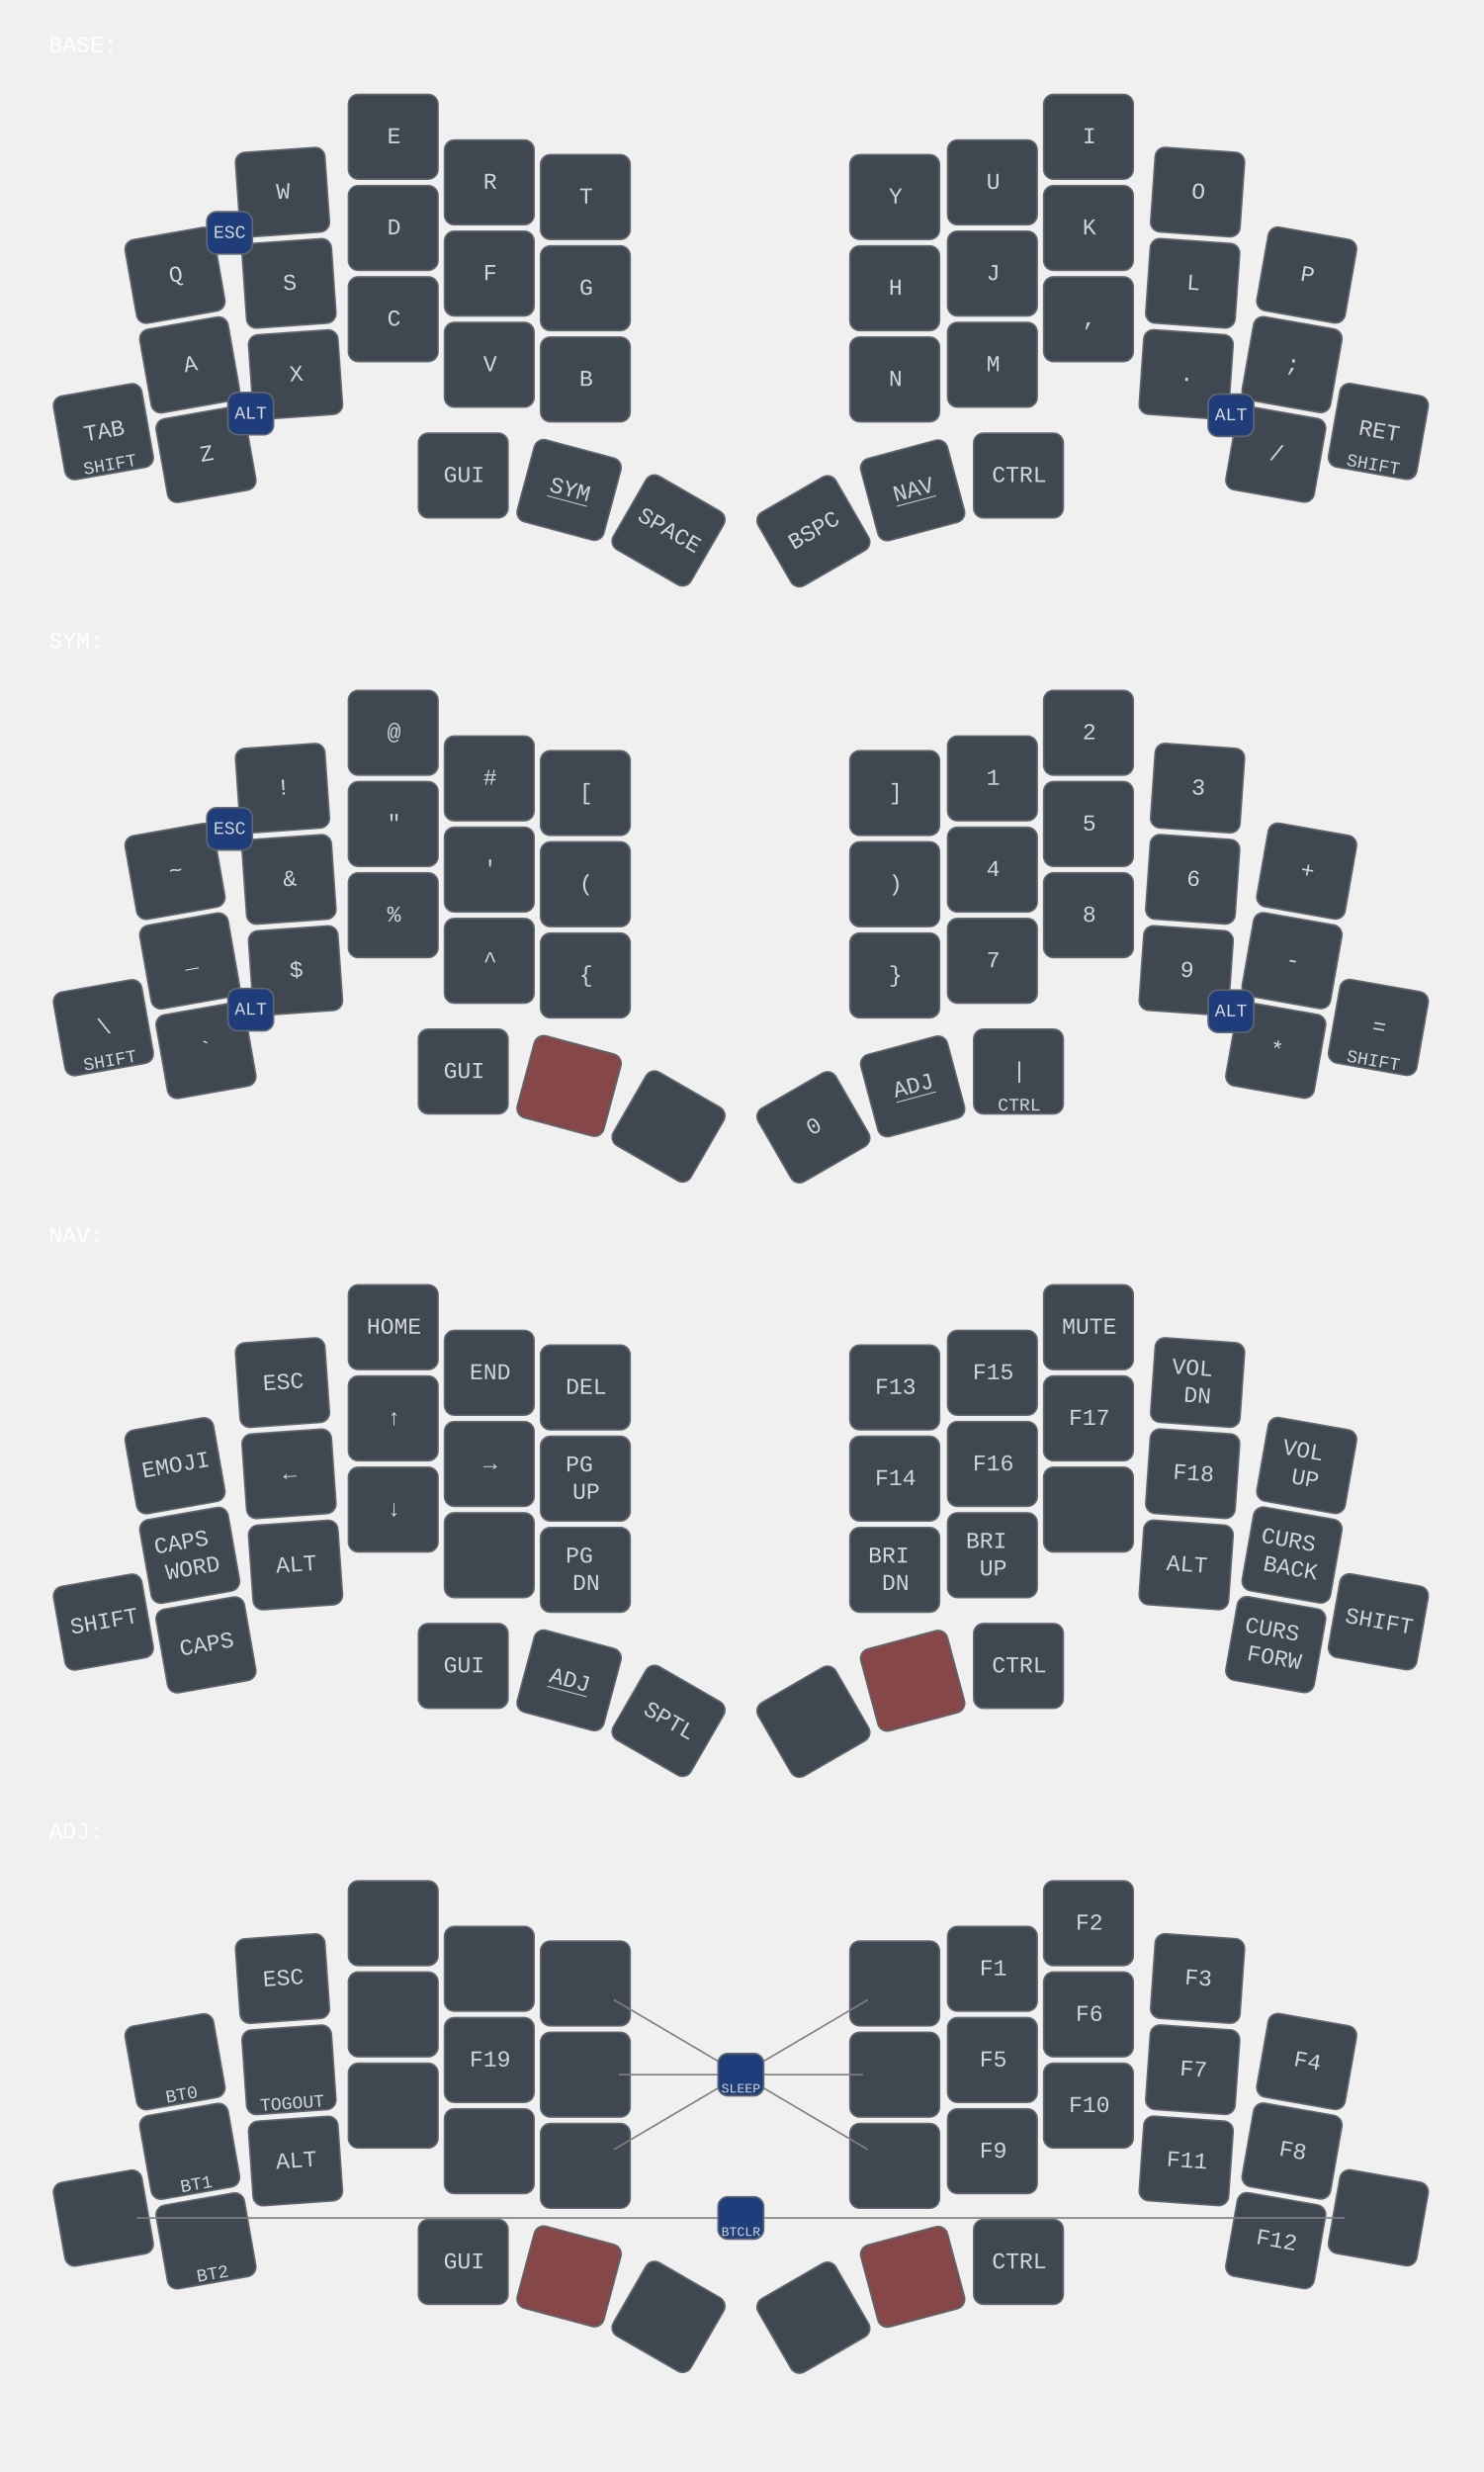
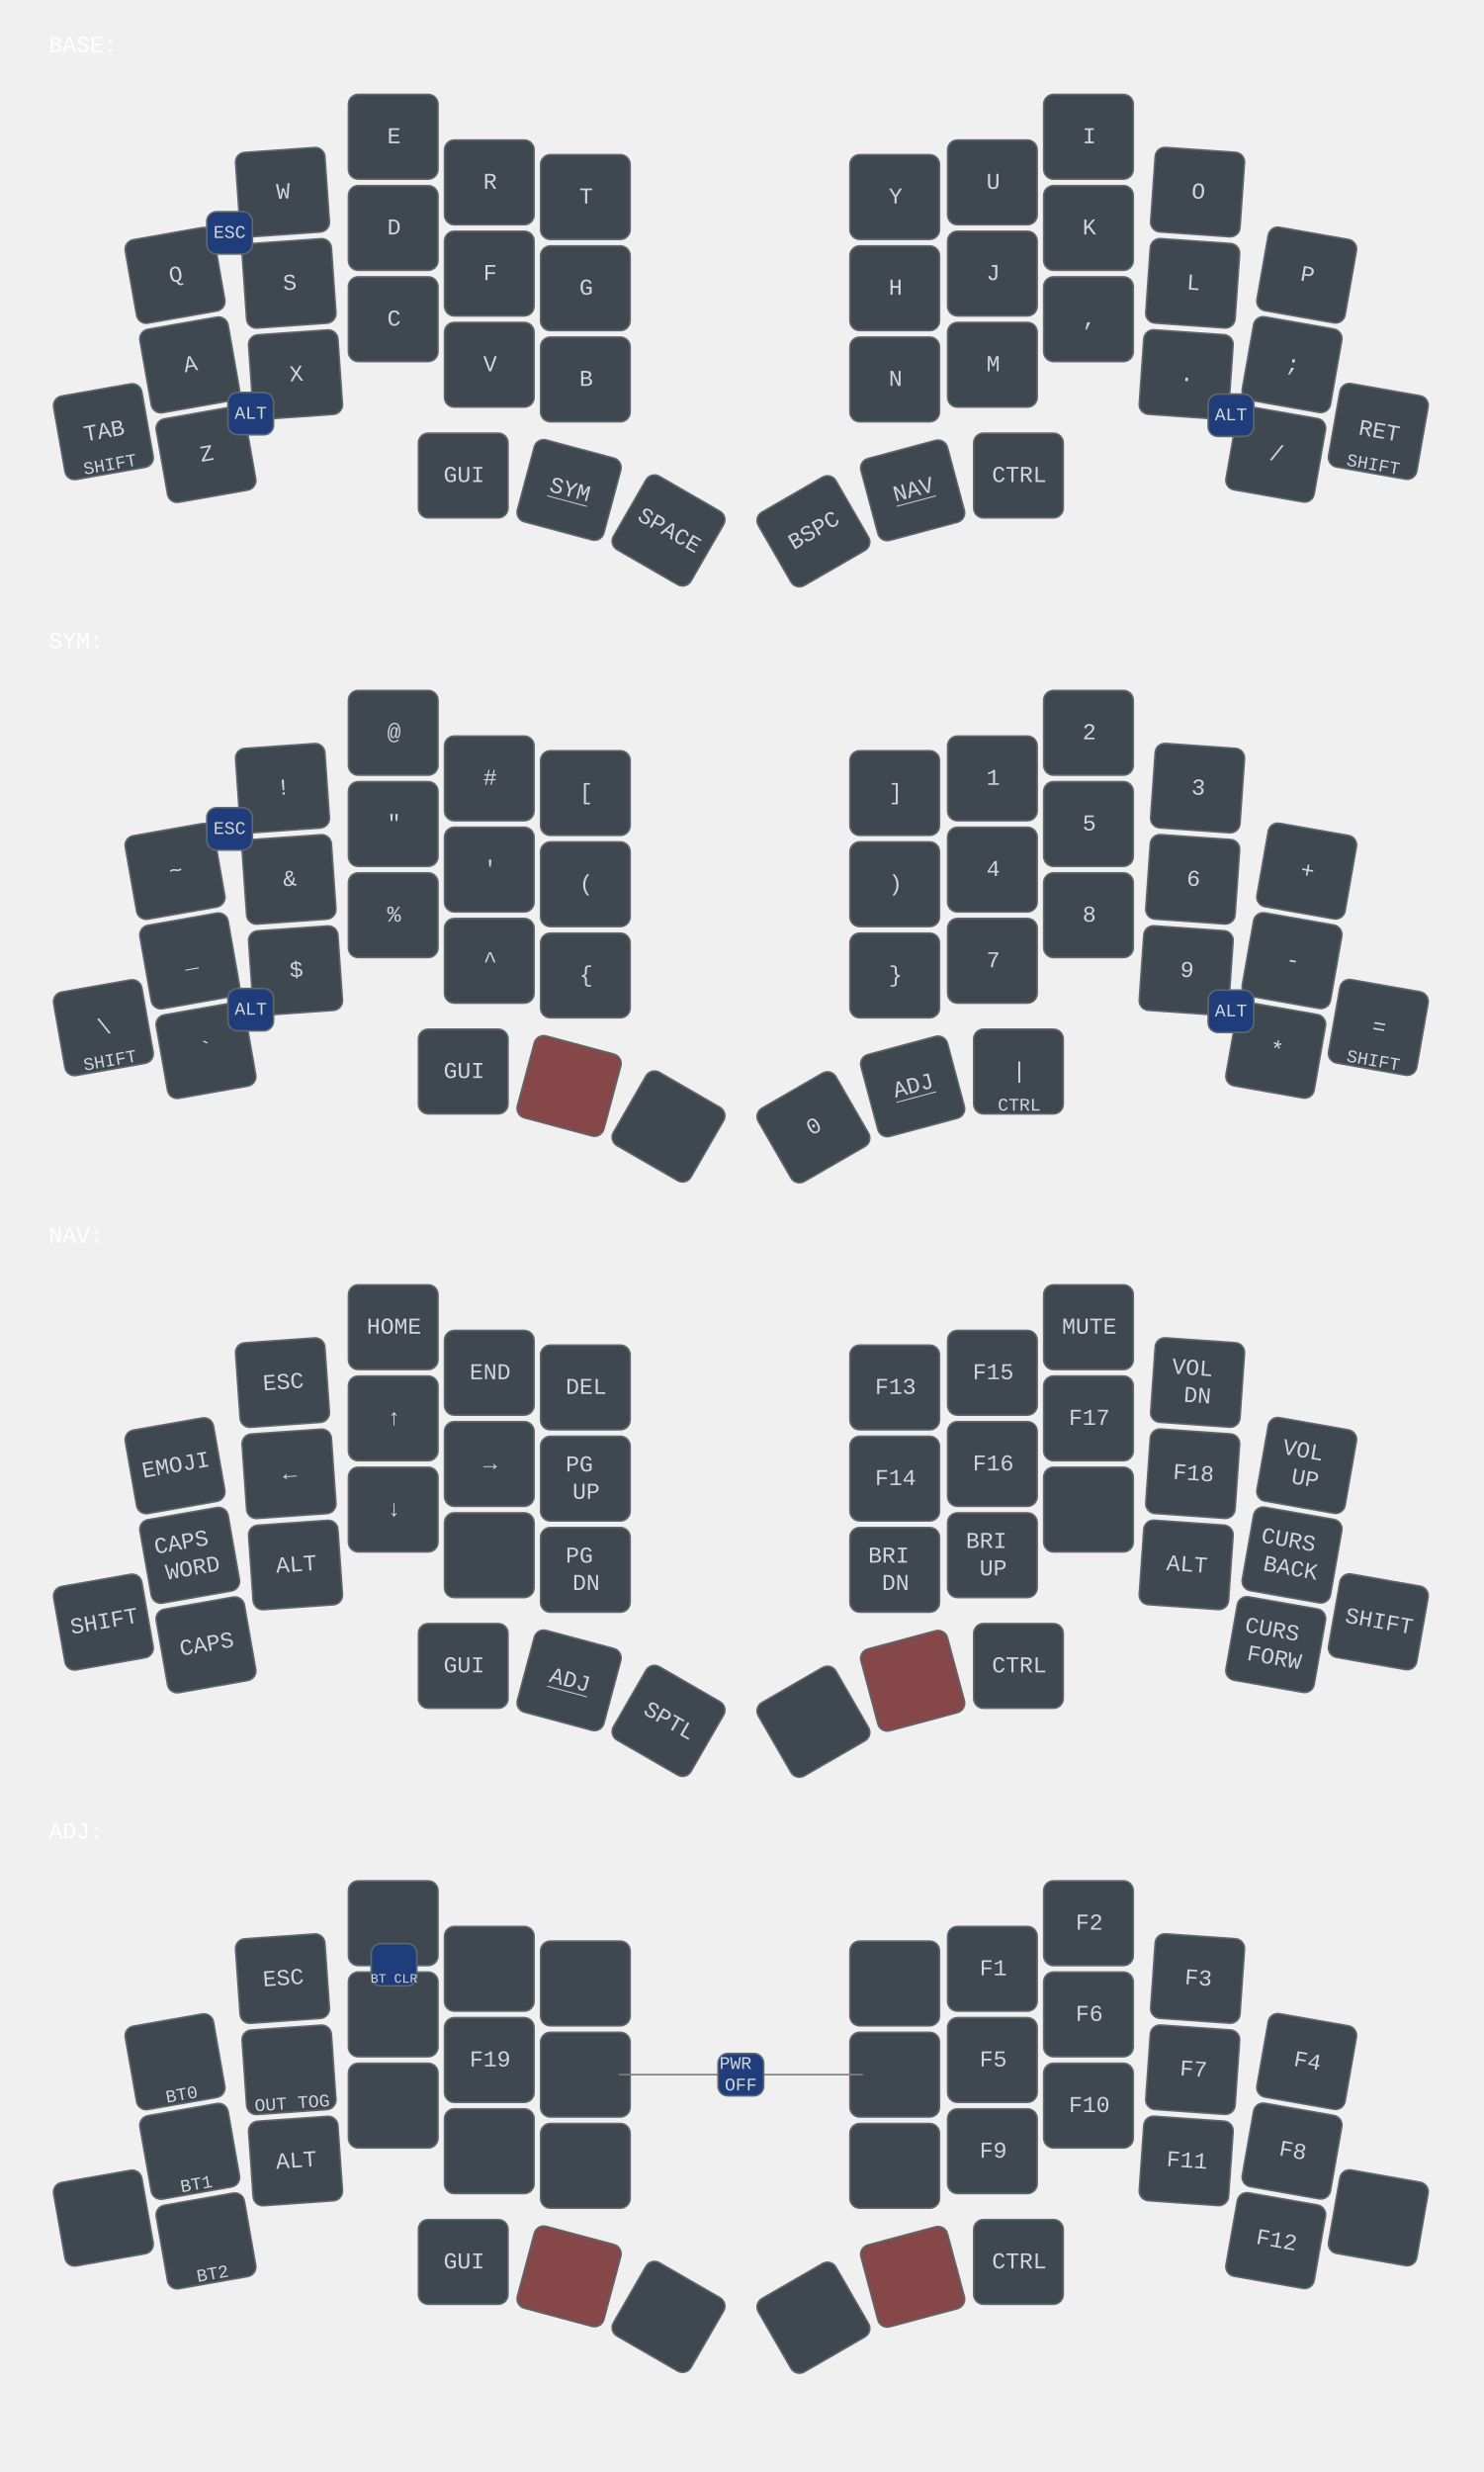
<svg xmlns="http://www.w3.org/2000/svg" width="911" height="1518" viewBox="0 0 911 1518" class="keymap">
  <style>/* inherit to force styles through use tags */
svg path {
    fill: inherit;
}

/* font and background color specifications */
svg.keymap {
    font-family: SFMono-Regular,Consolas,Liberation Mono,Menlo,monospace;
    font-size: 14px;
    font-kerning: normal;
    text-rendering: optimizeLegibility;
    fill: #24292e;
}

/* default key styling */
rect.key {
    fill: #f6f8fa;
}

rect.key, rect.combo {
    stroke: #c9cccf;
    stroke-width: 1;
}

/* default key side styling, only used is draw_key_sides is set */
rect.side {
    filter: brightness(90%);
}

/* color accent for combo boxes */
rect.combo, rect.combo-separate {
    fill: #cdf;
}

/* color accent for held keys */
rect.held, rect.combo.held {
    fill: #fdd;
}

/* color accent for ghost (optional) keys */
rect.ghost, rect.combo.ghost {
    stroke-dasharray: 4, 4;
    stroke-width: 2;
}

text {
    text-anchor: middle;
    dominant-baseline: middle;
}

/* styling for layer labels */
text.label {
    font-weight: bold;
    text-anchor: start;
    stroke: white;
    stroke-width: 4;
    paint-order: stroke;
}

/* styling for optional footer */
text.footer {
    text-anchor: end;
    dominant-baseline: auto;
    stroke: white;
    stroke-width: 4;
    paint-order: stroke;
}

/* styling for combo tap, and key non-tap label text */
text.combo, text.hold, text.shifted, text.left, text.right {
    font-size: 11px;
}

text.hold {
    text-anchor: middle;
    dominant-baseline: auto;
}

text.shifted {
    text-anchor: middle;
    dominant-baseline: hanging;
}

text.left {
    text-anchor: start;
}

text.right {
    text-anchor: end;
}

text.layer-activator {
    text-decoration: underline;
}

/* styling for hold/shifted label text in combo box */
text.combo.hold, text.combo.shifted, text.combo.left, text.combo.right {
    font-size: 8px;
}

/* lighter symbol for transparent keys */
text.trans {
    fill: #7b7e81;
}

/* styling for combo dendrons */
path.combo {
    stroke-width: 1;
    stroke: gray;
    fill: none;
}

/* Start Tabler Icons Cleanup */
/* cannot use height/width with glyphs */
.icon-tabler &gt; path {
    fill: inherit;
    stroke: inherit;
    stroke-width: 2;
}
/* hide tabler's default box */
.icon-tabler &gt; path[stroke="none"][fill="none"] {
    visibility: hidden;
}
/* End Tabler Icons Cleanup */

svg.keymap { fill: #d1d6db; }
rect.key { fill: #3f4750; }
rect.key, rect.combo { stroke: #60666c; }
rect.combo, rect.combo-separate { fill: #1f3d7a; }
rect.held, rect.combo.held { fill: #854747; }
text.label, text.footer { stroke: black; }
text.trans { fill: #7e8184; }
path.combo { stroke: #7f7f7f; }

text.label, text.footer {
  stroke: none;
  fill: #FFF;
  font-weight: 500; 
  paint-order: normal;
-   text-rendering: geometricPrecision;
+ }
+ .layer-ADJ .combopos-1 {
+   transform: translateY(-2.5px);
+   transform-box: fill-box;
+   transform-origin: center;
}
</style>
  <g transform="translate(30, 0)" class="layer-BASE">
    <text x="0" y="28" class="label" id="BASE">BASE:</text>
    <g transform="translate(0, 56)">
      <g transform="translate(78, 113) rotate(-10.0)" class="key keypos-0">
        <rect rx="6" ry="6" x="-28" y="-26" width="55" height="52" class="key" />
        <text x="0" y="0" class="key tap">Q</text>
      </g>
      <g transform="translate(144, 62) rotate(-4.0)" class="key keypos-1">
        <rect rx="6" ry="6" x="-28" y="-26" width="55" height="52" class="key" />
        <text x="0" y="0" class="key tap">W</text>
      </g>
      <g transform="translate(212, 28)" class="key keypos-2">
        <rect rx="6" ry="6" x="-28" y="-26" width="55" height="52" class="key" />
        <text x="0" y="0" class="key tap">E</text>
      </g>
      <g transform="translate(271, 56)" class="key keypos-3">
        <rect rx="6" ry="6" x="-28" y="-26" width="55" height="52" class="key" />
        <text x="0" y="0" class="key tap">R</text>
      </g>
      <g transform="translate(330, 65)" class="key keypos-4">
        <rect rx="6" ry="6" x="-28" y="-26" width="55" height="52" class="key" />
        <text x="0" y="0" class="key tap">T</text>
      </g>
      <g transform="translate(520, 65)" class="key keypos-5">
        <rect rx="6" ry="6" x="-28" y="-26" width="55" height="52" class="key" />
        <text x="0" y="0" class="key tap">Y</text>
      </g>
      <g transform="translate(580, 56)" class="key keypos-6">
        <rect rx="6" ry="6" x="-28" y="-26" width="55" height="52" class="key" />
        <text x="0" y="0" class="key tap">U</text>
      </g>
      <g transform="translate(639, 28)" class="key keypos-7">
        <rect rx="6" ry="6" x="-28" y="-26" width="55" height="52" class="key" />
        <text x="0" y="0" class="key tap">I</text>
      </g>
      <g transform="translate(706, 62) rotate(4.0)" class="key keypos-8">
        <rect rx="6" ry="6" x="-28" y="-26" width="55" height="52" class="key" />
        <text x="0" y="0" class="key tap">O</text>
      </g>
      <g transform="translate(773, 113) rotate(10.0)" class="key keypos-9">
        <rect rx="6" ry="6" x="-28" y="-26" width="55" height="52" class="key" />
        <text x="0" y="0" class="key tap">P</text>
      </g>
      <g transform="translate(87, 168) rotate(-10.0)" class="key keypos-10">
        <rect rx="6" ry="6" x="-28" y="-26" width="55" height="52" class="key" />
        <text x="0" y="0" class="key tap">A</text>
      </g>
      <g transform="translate(148, 118) rotate(-4.0)" class="key keypos-11">
        <rect rx="6" ry="6" x="-28" y="-26" width="55" height="52" class="key" />
        <text x="0" y="0" class="key tap">S</text>
      </g>
      <g transform="translate(212, 84)" class="key keypos-12">
        <rect rx="6" ry="6" x="-28" y="-26" width="55" height="52" class="key" />
        <text x="0" y="0" class="key tap">D</text>
      </g>
      <g transform="translate(271, 112)" class="key keypos-13">
        <rect rx="6" ry="6" x="-28" y="-26" width="55" height="52" class="key" />
        <text x="0" y="0" class="key tap">F</text>
      </g>
      <g transform="translate(330, 121)" class="key keypos-14">
        <rect rx="6" ry="6" x="-28" y="-26" width="55" height="52" class="key" />
        <text x="0" y="0" class="key tap">G</text>
      </g>
      <g transform="translate(520, 121)" class="key keypos-15">
        <rect rx="6" ry="6" x="-28" y="-26" width="55" height="52" class="key" />
        <text x="0" y="0" class="key tap">H</text>
      </g>
      <g transform="translate(580, 112)" class="key keypos-16">
        <rect rx="6" ry="6" x="-28" y="-26" width="55" height="52" class="key" />
        <text x="0" y="0" class="key tap">J</text>
      </g>
      <g transform="translate(639, 84)" class="key keypos-17">
        <rect rx="6" ry="6" x="-28" y="-26" width="55" height="52" class="key" />
        <text x="0" y="0" class="key tap">K</text>
      </g>
      <g transform="translate(703, 118) rotate(4.0)" class="key keypos-18">
        <rect rx="6" ry="6" x="-28" y="-26" width="55" height="52" class="key" />
        <text x="0" y="0" class="key tap">L</text>
      </g>
      <g transform="translate(764, 168) rotate(10.0)" class="key keypos-19">
        <rect rx="6" ry="6" x="-28" y="-26" width="55" height="52" class="key" />
        <text x="0" y="0" class="key tap">;</text>
      </g>
      <g transform="translate(34, 209) rotate(-10.0)" class="key keypos-20">
        <rect rx="6" ry="6" x="-28" y="-26" width="55" height="52" class="key" />
        <text x="0" y="0" class="key tap">TAB</text>
        <text x="0" y="24" class="key hold">SHIFT</text>
      </g>
      <g transform="translate(97, 223) rotate(-10.0)" class="key keypos-21">
        <rect rx="6" ry="6" x="-28" y="-26" width="55" height="52" class="key" />
        <text x="0" y="0" class="key tap">Z</text>
      </g>
      <g transform="translate(152, 174) rotate(-4.0)" class="key keypos-22">
        <rect rx="6" ry="6" x="-28" y="-26" width="55" height="52" class="key" />
        <text x="0" y="0" class="key tap">X</text>
      </g>
      <g transform="translate(212, 140)" class="key keypos-23">
        <rect rx="6" ry="6" x="-28" y="-26" width="55" height="52" class="key" />
        <text x="0" y="0" class="key tap">C</text>
      </g>
      <g transform="translate(271, 168)" class="key keypos-24">
        <rect rx="6" ry="6" x="-28" y="-26" width="55" height="52" class="key" />
        <text x="0" y="0" class="key tap">V</text>
      </g>
      <g transform="translate(330, 177)" class="key keypos-25">
        <rect rx="6" ry="6" x="-28" y="-26" width="55" height="52" class="key" />
        <text x="0" y="0" class="key tap">B</text>
      </g>
      <g transform="translate(520, 177)" class="key keypos-26">
        <rect rx="6" ry="6" x="-28" y="-26" width="55" height="52" class="key" />
        <text x="0" y="0" class="key tap">N</text>
      </g>
      <g transform="translate(580, 168)" class="key keypos-27">
        <rect rx="6" ry="6" x="-28" y="-26" width="55" height="52" class="key" />
        <text x="0" y="0" class="key tap">M</text>
      </g>
      <g transform="translate(639, 140)" class="key keypos-28">
        <rect rx="6" ry="6" x="-28" y="-26" width="55" height="52" class="key" />
        <text x="0" y="0" class="key tap">,</text>
      </g>
      <g transform="translate(699, 174) rotate(4.0)" class="key keypos-29">
        <rect rx="6" ry="6" x="-28" y="-26" width="55" height="52" class="key" />
        <text x="0" y="0" class="key tap">.</text>
      </g>
      <g transform="translate(754, 223) rotate(10.0)" class="key keypos-30">
        <rect rx="6" ry="6" x="-28" y="-26" width="55" height="52" class="key" />
        <text x="0" y="0" class="key tap">/</text>
      </g>
      <g transform="translate(817, 209) rotate(10.0)" class="key keypos-31">
        <rect rx="6" ry="6" x="-28" y="-26" width="55" height="52" class="key" />
        <text x="0" y="0" class="key tap">RET</text>
        <text x="0" y="24" class="key hold">SHIFT</text>
      </g>
      <g transform="translate(255, 236)" class="key keypos-32">
        <rect rx="6" ry="6" x="-28" y="-26" width="55" height="52" class="key" />
        <text x="0" y="0" class="key tap">GUI</text>
      </g>
      <g transform="translate(320, 245) rotate(15.0)" class="key keypos-33">
        <rect rx="6" ry="6" x="-28" y="-26" width="55" height="52" class="key" />
        <a href="#SYM">
          <text x="0" y="0" class="key tap layer-activator">SYM</text>
        </a>
      </g>
      <g transform="translate(381, 270) rotate(30.0)" class="key keypos-34">
        <rect rx="6" ry="6" x="-28" y="-26" width="55" height="52" class="key" />
        <text x="0" y="0" class="key tap">SPACE</text>
      </g>
      <g transform="translate(470, 270) rotate(-30.0)" class="key keypos-35">
        <rect rx="6" ry="6" x="-28" y="-26" width="55" height="52" class="key" />
        <text x="0" y="0" class="key tap">BSPC</text>
      </g>
      <g transform="translate(531, 245) rotate(-15.0)" class="key keypos-36">
        <rect rx="6" ry="6" x="-28" y="-26" width="55" height="52" class="key" />
        <a href="#NAV">
          <text x="0" y="0" class="key tap layer-activator">NAV</text>
        </a>
      </g>
      <g transform="translate(596, 236)" class="key keypos-37">
        <rect rx="6" ry="6" x="-28" y="-26" width="55" height="52" class="key" />
        <text x="0" y="0" class="key tap">CTRL</text>
      </g>
      <g class="combo combopos-0">
        <rect rx="6" ry="6" x="97" y="74" width="28" height="26" class="combo" />
        <text x="111" y="87" class="combo tap">ESC</text>
      </g>
      <g class="combo combopos-1">
        <rect rx="6" ry="6" x="110" y="185" width="28" height="26" class="combo" />
        <text x="124" y="198" class="combo tap">ALT</text>
      </g>
      <g class="combo combopos-2">
        <rect rx="6" ry="6" x="712" y="186" width="28" height="26" class="combo" />
        <text x="726" y="199" class="combo tap">ALT</text>
      </g>
    </g>
  </g>
  <g transform="translate(30, 366)" class="layer-SYM">
    <text x="0" y="28" class="label" id="SYM">SYM:</text>
    <g transform="translate(0, 56)">
      <g transform="translate(78, 113) rotate(-10.0)" class="key keypos-0">
        <rect rx="6" ry="6" x="-28" y="-26" width="55" height="52" class="key" />
        <text x="0" y="0" class="key tap">~</text>
      </g>
      <g transform="translate(144, 62) rotate(-4.0)" class="key keypos-1">
        <rect rx="6" ry="6" x="-28" y="-26" width="55" height="52" class="key" />
        <text x="0" y="0" class="key tap">!</text>
      </g>
      <g transform="translate(212, 28)" class="key keypos-2">
        <rect rx="6" ry="6" x="-28" y="-26" width="55" height="52" class="key" />
        <text x="0" y="0" class="key tap">@</text>
      </g>
      <g transform="translate(271, 56)" class="key keypos-3">
        <rect rx="6" ry="6" x="-28" y="-26" width="55" height="52" class="key" />
        <text x="0" y="0" class="key tap">#</text>
      </g>
      <g transform="translate(330, 65)" class="key keypos-4">
        <rect rx="6" ry="6" x="-28" y="-26" width="55" height="52" class="key" />
        <text x="0" y="0" class="key tap">[</text>
      </g>
      <g transform="translate(520, 65)" class="key keypos-5">
        <rect rx="6" ry="6" x="-28" y="-26" width="55" height="52" class="key" />
        <text x="0" y="0" class="key tap">]</text>
      </g>
      <g transform="translate(580, 56)" class="key keypos-6">
        <rect rx="6" ry="6" x="-28" y="-26" width="55" height="52" class="key" />
        <text x="0" y="0" class="key tap">1</text>
      </g>
      <g transform="translate(639, 28)" class="key keypos-7">
        <rect rx="6" ry="6" x="-28" y="-26" width="55" height="52" class="key" />
        <text x="0" y="0" class="key tap">2</text>
      </g>
      <g transform="translate(706, 62) rotate(4.0)" class="key keypos-8">
        <rect rx="6" ry="6" x="-28" y="-26" width="55" height="52" class="key" />
        <text x="0" y="0" class="key tap">3</text>
      </g>
      <g transform="translate(773, 113) rotate(10.0)" class="key keypos-9">
        <rect rx="6" ry="6" x="-28" y="-26" width="55" height="52" class="key" />
        <text x="0" y="0" class="key tap">+</text>
      </g>
      <g transform="translate(87, 168) rotate(-10.0)" class="key keypos-10">
        <rect rx="6" ry="6" x="-28" y="-26" width="55" height="52" class="key" />
        <text x="0" y="0" class="key tap">_</text>
      </g>
      <g transform="translate(148, 118) rotate(-4.0)" class="key keypos-11">
        <rect rx="6" ry="6" x="-28" y="-26" width="55" height="52" class="key" />
        <text x="0" y="0" class="key tap">&amp;</text>
      </g>
      <g transform="translate(212, 84)" class="key keypos-12">
        <rect rx="6" ry="6" x="-28" y="-26" width="55" height="52" class="key" />
        <text x="0" y="0" class="key tap">"</text>
      </g>
      <g transform="translate(271, 112)" class="key keypos-13">
        <rect rx="6" ry="6" x="-28" y="-26" width="55" height="52" class="key" />
        <text x="0" y="0" class="key tap">'</text>
      </g>
      <g transform="translate(330, 121)" class="key keypos-14">
        <rect rx="6" ry="6" x="-28" y="-26" width="55" height="52" class="key" />
        <text x="0" y="0" class="key tap">(</text>
      </g>
      <g transform="translate(520, 121)" class="key keypos-15">
        <rect rx="6" ry="6" x="-28" y="-26" width="55" height="52" class="key" />
        <text x="0" y="0" class="key tap">)</text>
      </g>
      <g transform="translate(580, 112)" class="key keypos-16">
        <rect rx="6" ry="6" x="-28" y="-26" width="55" height="52" class="key" />
        <text x="0" y="0" class="key tap">4</text>
      </g>
      <g transform="translate(639, 84)" class="key keypos-17">
        <rect rx="6" ry="6" x="-28" y="-26" width="55" height="52" class="key" />
        <text x="0" y="0" class="key tap">5</text>
      </g>
      <g transform="translate(703, 118) rotate(4.0)" class="key keypos-18">
        <rect rx="6" ry="6" x="-28" y="-26" width="55" height="52" class="key" />
        <text x="0" y="0" class="key tap">6</text>
      </g>
      <g transform="translate(764, 168) rotate(10.0)" class="key keypos-19">
        <rect rx="6" ry="6" x="-28" y="-26" width="55" height="52" class="key" />
        <text x="0" y="0" class="key tap">-</text>
      </g>
      <g transform="translate(34, 209) rotate(-10.0)" class="key keypos-20">
        <rect rx="6" ry="6" x="-28" y="-26" width="55" height="52" class="key" />
        <text x="0" y="0" class="key tap">\</text>
        <text x="0" y="24" class="key hold">SHIFT</text>
      </g>
      <g transform="translate(97, 223) rotate(-10.0)" class="key keypos-21">
        <rect rx="6" ry="6" x="-28" y="-26" width="55" height="52" class="key" />
        <text x="0" y="0" class="key tap">`</text>
      </g>
      <g transform="translate(152, 174) rotate(-4.0)" class="key keypos-22">
        <rect rx="6" ry="6" x="-28" y="-26" width="55" height="52" class="key" />
        <text x="0" y="0" class="key tap">$</text>
      </g>
      <g transform="translate(212, 140)" class="key keypos-23">
        <rect rx="6" ry="6" x="-28" y="-26" width="55" height="52" class="key" />
        <text x="0" y="0" class="key tap">%</text>
      </g>
      <g transform="translate(271, 168)" class="key keypos-24">
        <rect rx="6" ry="6" x="-28" y="-26" width="55" height="52" class="key" />
        <text x="0" y="0" class="key tap">^</text>
      </g>
      <g transform="translate(330, 177)" class="key keypos-25">
        <rect rx="6" ry="6" x="-28" y="-26" width="55" height="52" class="key" />
        <text x="0" y="0" class="key tap">{</text>
      </g>
      <g transform="translate(520, 177)" class="key keypos-26">
        <rect rx="6" ry="6" x="-28" y="-26" width="55" height="52" class="key" />
        <text x="0" y="0" class="key tap">}</text>
      </g>
      <g transform="translate(580, 168)" class="key keypos-27">
        <rect rx="6" ry="6" x="-28" y="-26" width="55" height="52" class="key" />
        <text x="0" y="0" class="key tap">7</text>
      </g>
      <g transform="translate(639, 140)" class="key keypos-28">
        <rect rx="6" ry="6" x="-28" y="-26" width="55" height="52" class="key" />
        <text x="0" y="0" class="key tap">8</text>
      </g>
      <g transform="translate(699, 174) rotate(4.0)" class="key keypos-29">
        <rect rx="6" ry="6" x="-28" y="-26" width="55" height="52" class="key" />
        <text x="0" y="0" class="key tap">9</text>
      </g>
      <g transform="translate(754, 223) rotate(10.0)" class="key keypos-30">
        <rect rx="6" ry="6" x="-28" y="-26" width="55" height="52" class="key" />
        <text x="0" y="0" class="key tap">*</text>
      </g>
      <g transform="translate(817, 209) rotate(10.0)" class="key keypos-31">
        <rect rx="6" ry="6" x="-28" y="-26" width="55" height="52" class="key" />
        <text x="0" y="0" class="key tap">=</text>
        <text x="0" y="24" class="key hold">SHIFT</text>
      </g>
      <g transform="translate(255, 236)" class="key keypos-32">
        <rect rx="6" ry="6" x="-28" y="-26" width="55" height="52" class="key" />
        <text x="0" y="0" class="key tap">GUI</text>
      </g>
      <g transform="translate(320, 245) rotate(15.0)" class="key held keypos-33">
        <rect rx="6" ry="6" x="-28" y="-26" width="55" height="52" class="key held" />
      </g>
      <g transform="translate(381, 270) rotate(30.0)" class="key keypos-34">
        <rect rx="6" ry="6" x="-28" y="-26" width="55" height="52" class="key" />
      </g>
      <g transform="translate(470, 270) rotate(-30.0)" class="key keypos-35">
        <rect rx="6" ry="6" x="-28" y="-26" width="55" height="52" class="key" />
        <text x="0" y="0" class="key tap">0</text>
      </g>
      <g transform="translate(531, 245) rotate(-15.0)" class="key keypos-36">
        <rect rx="6" ry="6" x="-28" y="-26" width="55" height="52" class="key" />
        <a href="#ADJ">
          <text x="0" y="0" class="key tap layer-activator">ADJ</text>
        </a>
      </g>
      <g transform="translate(596, 236)" class="key keypos-37">
        <rect rx="6" ry="6" x="-28" y="-26" width="55" height="52" class="key" />
        <text x="0" y="0" class="key tap">|</text>
        <text x="0" y="24" class="key hold">CTRL</text>
      </g>
      <g class="combo combopos-0">
        <rect rx="6" ry="6" x="97" y="74" width="28" height="26" class="combo" />
        <text x="111" y="87" class="combo tap">ESC</text>
      </g>
      <g class="combo combopos-1">
        <rect rx="6" ry="6" x="110" y="185" width="28" height="26" class="combo" />
        <text x="124" y="198" class="combo tap">ALT</text>
      </g>
      <g class="combo combopos-2">
        <rect rx="6" ry="6" x="712" y="186" width="28" height="26" class="combo" />
        <text x="726" y="199" class="combo tap">ALT</text>
      </g>
    </g>
  </g>
  <g transform="translate(30, 731)" class="layer-NAV">
    <text x="0" y="28" class="label" id="NAV">NAV:</text>
    <g transform="translate(0, 56)">
      <g transform="translate(78, 113) rotate(-10.0)" class="key keypos-0">
        <rect rx="6" ry="6" x="-28" y="-26" width="55" height="52" class="key" />
        <text x="0" y="0" class="key tap">EMOJI</text>
      </g>
      <g transform="translate(144, 62) rotate(-4.0)" class="key keypos-1">
        <rect rx="6" ry="6" x="-28" y="-26" width="55" height="52" class="key" />
        <text x="0" y="0" class="key tap">ESC</text>
      </g>
      <g transform="translate(212, 28)" class="key keypos-2">
        <rect rx="6" ry="6" x="-28" y="-26" width="55" height="52" class="key" />
        <text x="0" y="0" class="key tap">HOME</text>
      </g>
      <g transform="translate(271, 56)" class="key keypos-3">
        <rect rx="6" ry="6" x="-28" y="-26" width="55" height="52" class="key" />
        <text x="0" y="0" class="key tap">END</text>
      </g>
      <g transform="translate(330, 65)" class="key keypos-4">
        <rect rx="6" ry="6" x="-28" y="-26" width="55" height="52" class="key" />
        <text x="0" y="0" class="key tap">DEL</text>
      </g>
      <g transform="translate(520, 65)" class="key keypos-5">
        <rect rx="6" ry="6" x="-28" y="-26" width="55" height="52" class="key" />
        <text x="0" y="0" class="key tap">F13</text>
      </g>
      <g transform="translate(580, 56)" class="key keypos-6">
        <rect rx="6" ry="6" x="-28" y="-26" width="55" height="52" class="key" />
        <text x="0" y="0" class="key tap">F15</text>
      </g>
      <g transform="translate(639, 28)" class="key keypos-7">
        <rect rx="6" ry="6" x="-28" y="-26" width="55" height="52" class="key" />
        <text x="0" y="0" class="key tap">MUTE</text>
      </g>
      <g transform="translate(706, 62) rotate(4.0)" class="key keypos-8">
        <rect rx="6" ry="6" x="-28" y="-26" width="55" height="52" class="key" />
        <text x="0" y="0" class="key tap">
          <tspan x="0" dy="-0.6em">VOL</tspan>
          <tspan x="0" dy="1.2em">DN</tspan>
        </text>
      </g>
      <g transform="translate(773, 113) rotate(10.0)" class="key keypos-9">
        <rect rx="6" ry="6" x="-28" y="-26" width="55" height="52" class="key" />
        <text x="0" y="0" class="key tap">
          <tspan x="0" dy="-0.6em">VOL</tspan>
          <tspan x="0" dy="1.2em">UP</tspan>
        </text>
      </g>
      <g transform="translate(87, 168) rotate(-10.0)" class="key keypos-10">
        <rect rx="6" ry="6" x="-28" y="-26" width="55" height="52" class="key" />
        <text x="0" y="0" class="key tap">
          <tspan x="0" dy="-0.6em">CAPS</tspan>
          <tspan x="0" dy="1.2em">WORD</tspan>
        </text>
      </g>
      <g transform="translate(148, 118) rotate(-4.0)" class="key keypos-11">
        <rect rx="6" ry="6" x="-28" y="-26" width="55" height="52" class="key" />
        <text x="0" y="0" class="key tap">←</text>
      </g>
      <g transform="translate(212, 84)" class="key keypos-12">
        <rect rx="6" ry="6" x="-28" y="-26" width="55" height="52" class="key" />
        <text x="0" y="0" class="key tap">↑</text>
      </g>
      <g transform="translate(271, 112)" class="key keypos-13">
        <rect rx="6" ry="6" x="-28" y="-26" width="55" height="52" class="key" />
        <text x="0" y="0" class="key tap">→</text>
      </g>
      <g transform="translate(330, 121)" class="key keypos-14">
        <rect rx="6" ry="6" x="-28" y="-26" width="55" height="52" class="key" />
        <text x="0" y="0" class="key tap">
          <tspan x="0" dy="-0.6em">PG</tspan>
          <tspan x="0" dy="1.2em">UP</tspan>
        </text>
      </g>
      <g transform="translate(520, 121)" class="key keypos-15">
        <rect rx="6" ry="6" x="-28" y="-26" width="55" height="52" class="key" />
        <text x="0" y="0" class="key tap">F14</text>
      </g>
      <g transform="translate(580, 112)" class="key keypos-16">
        <rect rx="6" ry="6" x="-28" y="-26" width="55" height="52" class="key" />
        <text x="0" y="0" class="key tap">F16</text>
      </g>
      <g transform="translate(639, 84)" class="key keypos-17">
        <rect rx="6" ry="6" x="-28" y="-26" width="55" height="52" class="key" />
        <text x="0" y="0" class="key tap">F17</text>
      </g>
      <g transform="translate(703, 118) rotate(4.0)" class="key keypos-18">
        <rect rx="6" ry="6" x="-28" y="-26" width="55" height="52" class="key" />
        <text x="0" y="0" class="key tap">F18</text>
      </g>
      <g transform="translate(764, 168) rotate(10.0)" class="key keypos-19">
        <rect rx="6" ry="6" x="-28" y="-26" width="55" height="52" class="key" />
        <text x="0" y="0" class="key tap">
          <tspan x="0" dy="-0.6em">CURS</tspan>
          <tspan x="0" dy="1.2em">BACK</tspan>
        </text>
      </g>
      <g transform="translate(34, 209) rotate(-10.0)" class="key keypos-20">
        <rect rx="6" ry="6" x="-28" y="-26" width="55" height="52" class="key" />
        <text x="0" y="0" class="key tap">SHIFT</text>
      </g>
      <g transform="translate(97, 223) rotate(-10.0)" class="key keypos-21">
        <rect rx="6" ry="6" x="-28" y="-26" width="55" height="52" class="key" />
        <text x="0" y="0" class="key tap">CAPS</text>
      </g>
      <g transform="translate(152, 174) rotate(-4.0)" class="key keypos-22">
        <rect rx="6" ry="6" x="-28" y="-26" width="55" height="52" class="key" />
        <text x="0" y="0" class="key tap">ALT</text>
      </g>
      <g transform="translate(212, 140)" class="key keypos-23">
        <rect rx="6" ry="6" x="-28" y="-26" width="55" height="52" class="key" />
        <text x="0" y="0" class="key tap">↓</text>
      </g>
      <g transform="translate(271, 168)" class="key keypos-24">
        <rect rx="6" ry="6" x="-28" y="-26" width="55" height="52" class="key" />
      </g>
      <g transform="translate(330, 177)" class="key keypos-25">
        <rect rx="6" ry="6" x="-28" y="-26" width="55" height="52" class="key" />
        <text x="0" y="0" class="key tap">
          <tspan x="0" dy="-0.6em">PG</tspan>
          <tspan x="0" dy="1.2em">DN</tspan>
        </text>
      </g>
      <g transform="translate(520, 177)" class="key keypos-26">
        <rect rx="6" ry="6" x="-28" y="-26" width="55" height="52" class="key" />
        <text x="0" y="0" class="key tap">
          <tspan x="0" dy="-0.6em">BRI</tspan>
          <tspan x="0" dy="1.2em">DN</tspan>
        </text>
      </g>
      <g transform="translate(580, 168)" class="key keypos-27">
        <rect rx="6" ry="6" x="-28" y="-26" width="55" height="52" class="key" />
        <text x="0" y="0" class="key tap">
          <tspan x="0" dy="-0.6em">BRI</tspan>
          <tspan x="0" dy="1.2em">UP</tspan>
        </text>
      </g>
      <g transform="translate(639, 140)" class="key keypos-28">
        <rect rx="6" ry="6" x="-28" y="-26" width="55" height="52" class="key" />
      </g>
      <g transform="translate(699, 174) rotate(4.0)" class="key keypos-29">
        <rect rx="6" ry="6" x="-28" y="-26" width="55" height="52" class="key" />
        <text x="0" y="0" class="key tap">ALT</text>
      </g>
      <g transform="translate(754, 223) rotate(10.0)" class="key keypos-30">
        <rect rx="6" ry="6" x="-28" y="-26" width="55" height="52" class="key" />
        <text x="0" y="0" class="key tap">
          <tspan x="0" dy="-0.6em">CURS</tspan>
          <tspan x="0" dy="1.2em">FORW</tspan>
        </text>
      </g>
      <g transform="translate(817, 209) rotate(10.0)" class="key keypos-31">
        <rect rx="6" ry="6" x="-28" y="-26" width="55" height="52" class="key" />
        <text x="0" y="0" class="key tap">SHIFT</text>
      </g>
      <g transform="translate(255, 236)" class="key keypos-32">
        <rect rx="6" ry="6" x="-28" y="-26" width="55" height="52" class="key" />
        <text x="0" y="0" class="key tap">GUI</text>
      </g>
      <g transform="translate(320, 245) rotate(15.0)" class="key keypos-33">
        <rect rx="6" ry="6" x="-28" y="-26" width="55" height="52" class="key" />
        <a href="#ADJ">
          <text x="0" y="0" class="key tap layer-activator">ADJ</text>
        </a>
      </g>
      <g transform="translate(381, 270) rotate(30.0)" class="key keypos-34">
        <rect rx="6" ry="6" x="-28" y="-26" width="55" height="52" class="key" />
        <text x="0" y="0" class="key tap">SPTL</text>
      </g>
      <g transform="translate(470, 270) rotate(-30.0)" class="key keypos-35">
        <rect rx="6" ry="6" x="-28" y="-26" width="55" height="52" class="key" />
      </g>
      <g transform="translate(531, 245) rotate(-15.0)" class="key held keypos-36">
        <rect rx="6" ry="6" x="-28" y="-26" width="55" height="52" class="key held" />
      </g>
      <g transform="translate(596, 236)" class="key keypos-37">
        <rect rx="6" ry="6" x="-28" y="-26" width="55" height="52" class="key" />
        <text x="0" y="0" class="key tap">CTRL</text>
      </g>
    </g>
  </g>
  <g transform="translate(30, 1097)" class="layer-ADJ">
    <text x="0" y="28" class="label" id="ADJ">ADJ:</text>
    <g transform="translate(0, 56)">
      <g transform="translate(78, 113) rotate(-10.0)" class="key keypos-0">
        <rect rx="6" ry="6" x="-28" y="-26" width="55" height="52" class="key" />
        <text x="0" y="24" class="key hold">BT0</text>
      </g>
      <g transform="translate(144, 62) rotate(-4.0)" class="key keypos-1">
        <rect rx="6" ry="6" x="-28" y="-26" width="55" height="52" class="key" />
        <text x="0" y="0" class="key tap">ESC</text>
      </g>
      <g transform="translate(212, 28)" class="key keypos-2">
        <rect rx="6" ry="6" x="-28" y="-26" width="55" height="52" class="key" />
      </g>
      <g transform="translate(271, 56)" class="key keypos-3">
        <rect rx="6" ry="6" x="-28" y="-26" width="55" height="52" class="key" />
      </g>
      <g transform="translate(330, 65)" class="key keypos-4">
        <rect rx="6" ry="6" x="-28" y="-26" width="55" height="52" class="key" />
      </g>
      <g transform="translate(520, 65)" class="key keypos-5">
        <rect rx="6" ry="6" x="-28" y="-26" width="55" height="52" class="key" />
      </g>
      <g transform="translate(580, 56)" class="key keypos-6">
        <rect rx="6" ry="6" x="-28" y="-26" width="55" height="52" class="key" />
        <text x="0" y="0" class="key tap">F1</text>
      </g>
      <g transform="translate(639, 28)" class="key keypos-7">
        <rect rx="6" ry="6" x="-28" y="-26" width="55" height="52" class="key" />
        <text x="0" y="0" class="key tap">F2</text>
      </g>
      <g transform="translate(706, 62) rotate(4.0)" class="key keypos-8">
        <rect rx="6" ry="6" x="-28" y="-26" width="55" height="52" class="key" />
        <text x="0" y="0" class="key tap">F3</text>
      </g>
      <g transform="translate(773, 113) rotate(10.0)" class="key keypos-9">
        <rect rx="6" ry="6" x="-28" y="-26" width="55" height="52" class="key" />
        <text x="0" y="0" class="key tap">F4</text>
      </g>
      <g transform="translate(87, 168) rotate(-10.0)" class="key keypos-10">
        <rect rx="6" ry="6" x="-28" y="-26" width="55" height="52" class="key" />
        <text x="0" y="24" class="key hold">BT1</text>
      </g>
      <g transform="translate(148, 118) rotate(-4.0)" class="key keypos-11">
        <rect rx="6" ry="6" x="-28" y="-26" width="55" height="52" class="key" />
-         <text x="0" y="24" class="key hold">TOGOUT</text>
+         <text x="0" y="24" class="key hold">OUT TOG</text>
      </g>
      <g transform="translate(212, 84)" class="key keypos-12">
        <rect rx="6" ry="6" x="-28" y="-26" width="55" height="52" class="key" />
      </g>
      <g transform="translate(271, 112)" class="key keypos-13">
        <rect rx="6" ry="6" x="-28" y="-26" width="55" height="52" class="key" />
        <text x="0" y="0" class="key tap">F19</text>
      </g>
      <g transform="translate(330, 121)" class="key keypos-14">
        <rect rx="6" ry="6" x="-28" y="-26" width="55" height="52" class="key" />
      </g>
      <g transform="translate(520, 121)" class="key keypos-15">
        <rect rx="6" ry="6" x="-28" y="-26" width="55" height="52" class="key" />
      </g>
      <g transform="translate(580, 112)" class="key keypos-16">
        <rect rx="6" ry="6" x="-28" y="-26" width="55" height="52" class="key" />
        <text x="0" y="0" class="key tap">F5</text>
      </g>
      <g transform="translate(639, 84)" class="key keypos-17">
        <rect rx="6" ry="6" x="-28" y="-26" width="55" height="52" class="key" />
        <text x="0" y="0" class="key tap">F6</text>
      </g>
      <g transform="translate(703, 118) rotate(4.0)" class="key keypos-18">
        <rect rx="6" ry="6" x="-28" y="-26" width="55" height="52" class="key" />
        <text x="0" y="0" class="key tap">F7</text>
      </g>
      <g transform="translate(764, 168) rotate(10.0)" class="key keypos-19">
        <rect rx="6" ry="6" x="-28" y="-26" width="55" height="52" class="key" />
        <text x="0" y="0" class="key tap">F8</text>
      </g>
      <g transform="translate(34, 209) rotate(-10.0)" class="key keypos-20">
        <rect rx="6" ry="6" x="-28" y="-26" width="55" height="52" class="key" />
      </g>
      <g transform="translate(97, 223) rotate(-10.0)" class="key keypos-21">
        <rect rx="6" ry="6" x="-28" y="-26" width="55" height="52" class="key" />
        <text x="0" y="24" class="key hold">BT2</text>
      </g>
      <g transform="translate(152, 174) rotate(-4.0)" class="key keypos-22">
        <rect rx="6" ry="6" x="-28" y="-26" width="55" height="52" class="key" />
        <text x="0" y="0" class="key tap">ALT</text>
      </g>
      <g transform="translate(212, 140)" class="key keypos-23">
        <rect rx="6" ry="6" x="-28" y="-26" width="55" height="52" class="key" />
      </g>
      <g transform="translate(271, 168)" class="key keypos-24">
        <rect rx="6" ry="6" x="-28" y="-26" width="55" height="52" class="key" />
      </g>
      <g transform="translate(330, 177)" class="key keypos-25">
        <rect rx="6" ry="6" x="-28" y="-26" width="55" height="52" class="key" />
      </g>
      <g transform="translate(520, 177)" class="key keypos-26">
        <rect rx="6" ry="6" x="-28" y="-26" width="55" height="52" class="key" />
      </g>
      <g transform="translate(580, 168)" class="key keypos-27">
        <rect rx="6" ry="6" x="-28" y="-26" width="55" height="52" class="key" />
        <text x="0" y="0" class="key tap">F9</text>
      </g>
      <g transform="translate(639, 140)" class="key keypos-28">
        <rect rx="6" ry="6" x="-28" y="-26" width="55" height="52" class="key" />
        <text x="0" y="0" class="key tap">F10</text>
      </g>
      <g transform="translate(699, 174) rotate(4.0)" class="key keypos-29">
        <rect rx="6" ry="6" x="-28" y="-26" width="55" height="52" class="key" />
        <text x="0" y="0" class="key tap">F11</text>
      </g>
      <g transform="translate(754, 223) rotate(10.0)" class="key keypos-30">
        <rect rx="6" ry="6" x="-28" y="-26" width="55" height="52" class="key" />
        <text x="0" y="0" class="key tap">F12</text>
      </g>
      <g transform="translate(817, 209) rotate(10.0)" class="key keypos-31">
        <rect rx="6" ry="6" x="-28" y="-26" width="55" height="52" class="key" />
      </g>
      <g transform="translate(255, 236)" class="key keypos-32">
        <rect rx="6" ry="6" x="-28" y="-26" width="55" height="52" class="key" />
        <text x="0" y="0" class="key tap">GUI</text>
      </g>
      <g transform="translate(320, 245) rotate(15.0)" class="key held keypos-33">
        <rect rx="6" ry="6" x="-28" y="-26" width="55" height="52" class="key held" />
      </g>
      <g transform="translate(381, 270) rotate(30.0)" class="key keypos-34">
        <rect rx="6" ry="6" x="-28" y="-26" width="55" height="52" class="key" />
      </g>
      <g transform="translate(470, 270) rotate(-30.0)" class="key keypos-35">
        <rect rx="6" ry="6" x="-28" y="-26" width="55" height="52" class="key" />
      </g>
      <g transform="translate(531, 245) rotate(-15.0)" class="key held keypos-36">
        <rect rx="6" ry="6" x="-28" y="-26" width="55" height="52" class="key held" />
      </g>
      <g transform="translate(596, 236)" class="key keypos-37">
        <rect rx="6" ry="6" x="-28" y="-26" width="55" height="52" class="key" />
        <text x="0" y="0" class="key tap">CTRL</text>
      </g>
      <g class="combo combopos-0">
-         <path d="M425,121 l-78,-46" class="combo" />
-         <path d="M425,121 l78,-46" class="combo" />
        <path d="M425,121 l-75,0" class="combo" />
        <path d="M425,121 l75,0" class="combo" />
-         <path d="M425,121 l-78,46" class="combo" />
-         <path d="M425,121 l78,46" class="combo" />
        <rect rx="6" ry="6" x="411" y="108" width="28" height="26" class="combo" />
-         <text x="425" y="132" class="combo hold">SLEEP</text>
+         <text x="425" y="121" class="combo tap">
+           <tspan x="425" dy="-0.6em">PWR</tspan>
+           <tspan x="425" dy="1.2em">OFF</tspan>
+         </text>
      </g>
      <g class="combo combopos-1">
-         <path d="M425,209 l-371,0" class="combo" />
-         <path d="M425,209 l371,0" class="combo" />
-         <rect rx="6" ry="6" x="411" y="196" width="28" height="26" class="combo" />
-         <text x="425" y="220" class="combo hold">BTCLR</text>
+         <rect rx="6" ry="6" x="198" y="43" width="28" height="26" class="combo" />
+         <text x="212" y="67" class="combo hold">BT CLR</text>
      </g>
    </g>
  </g>
</svg>
